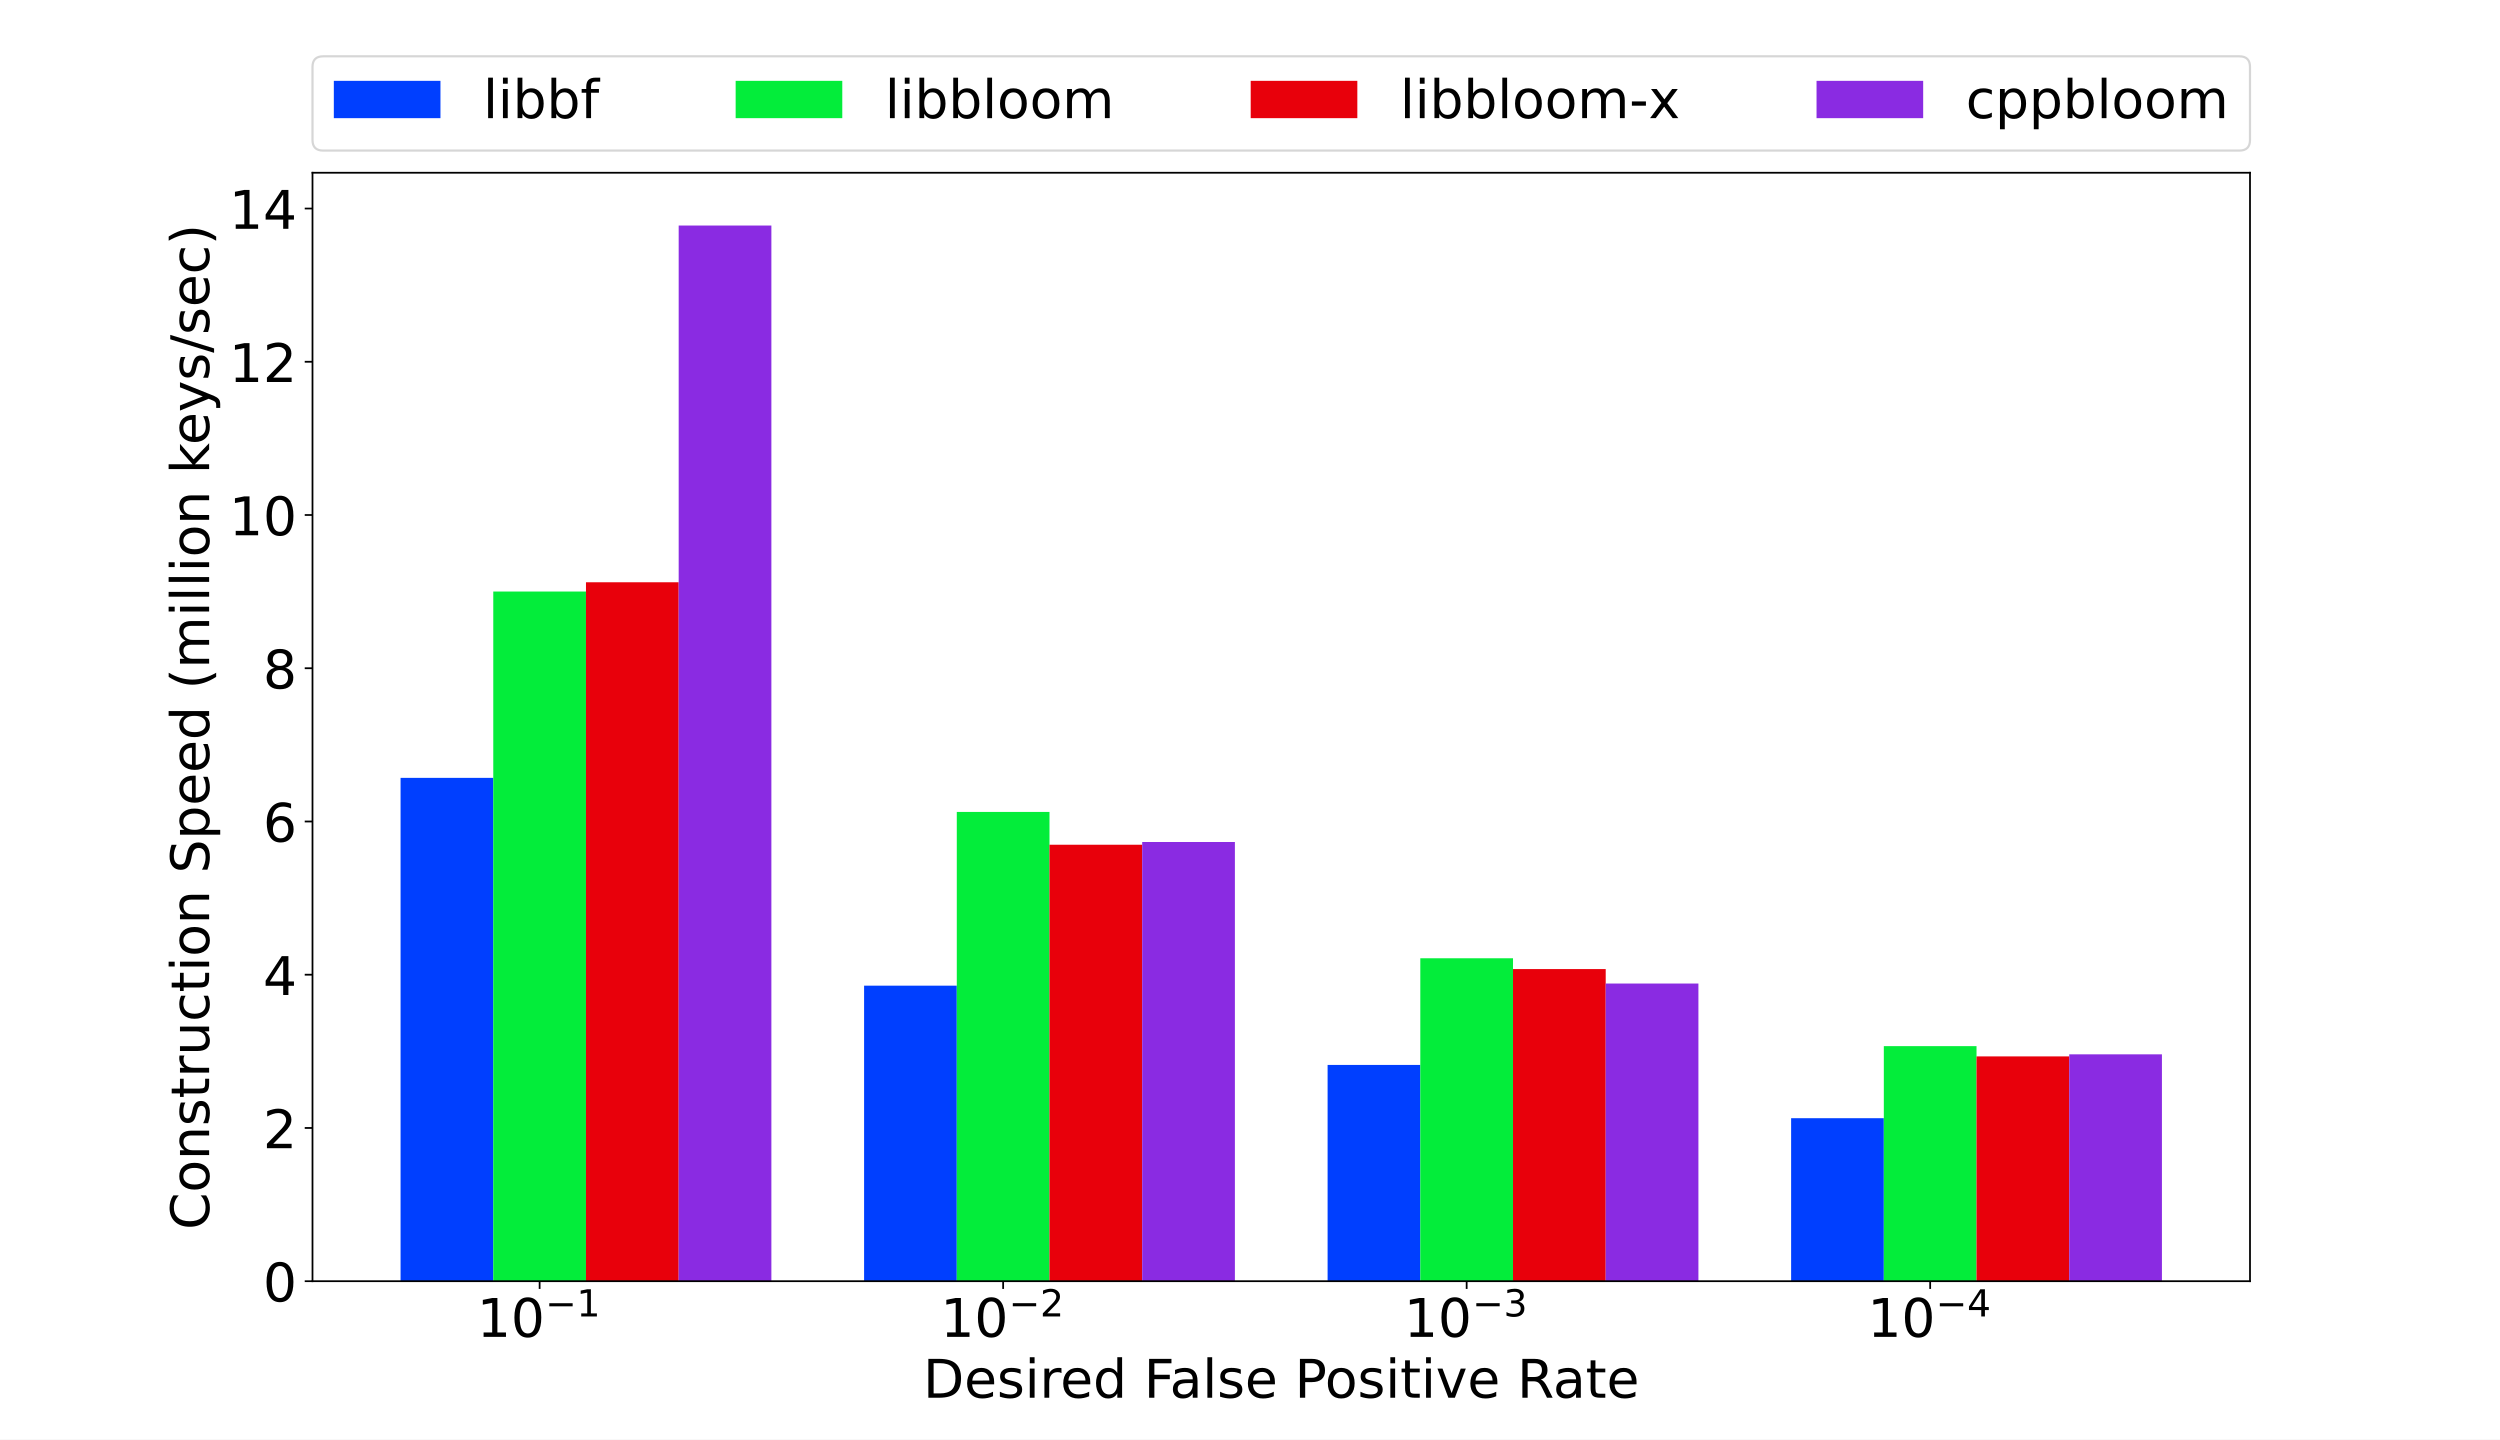
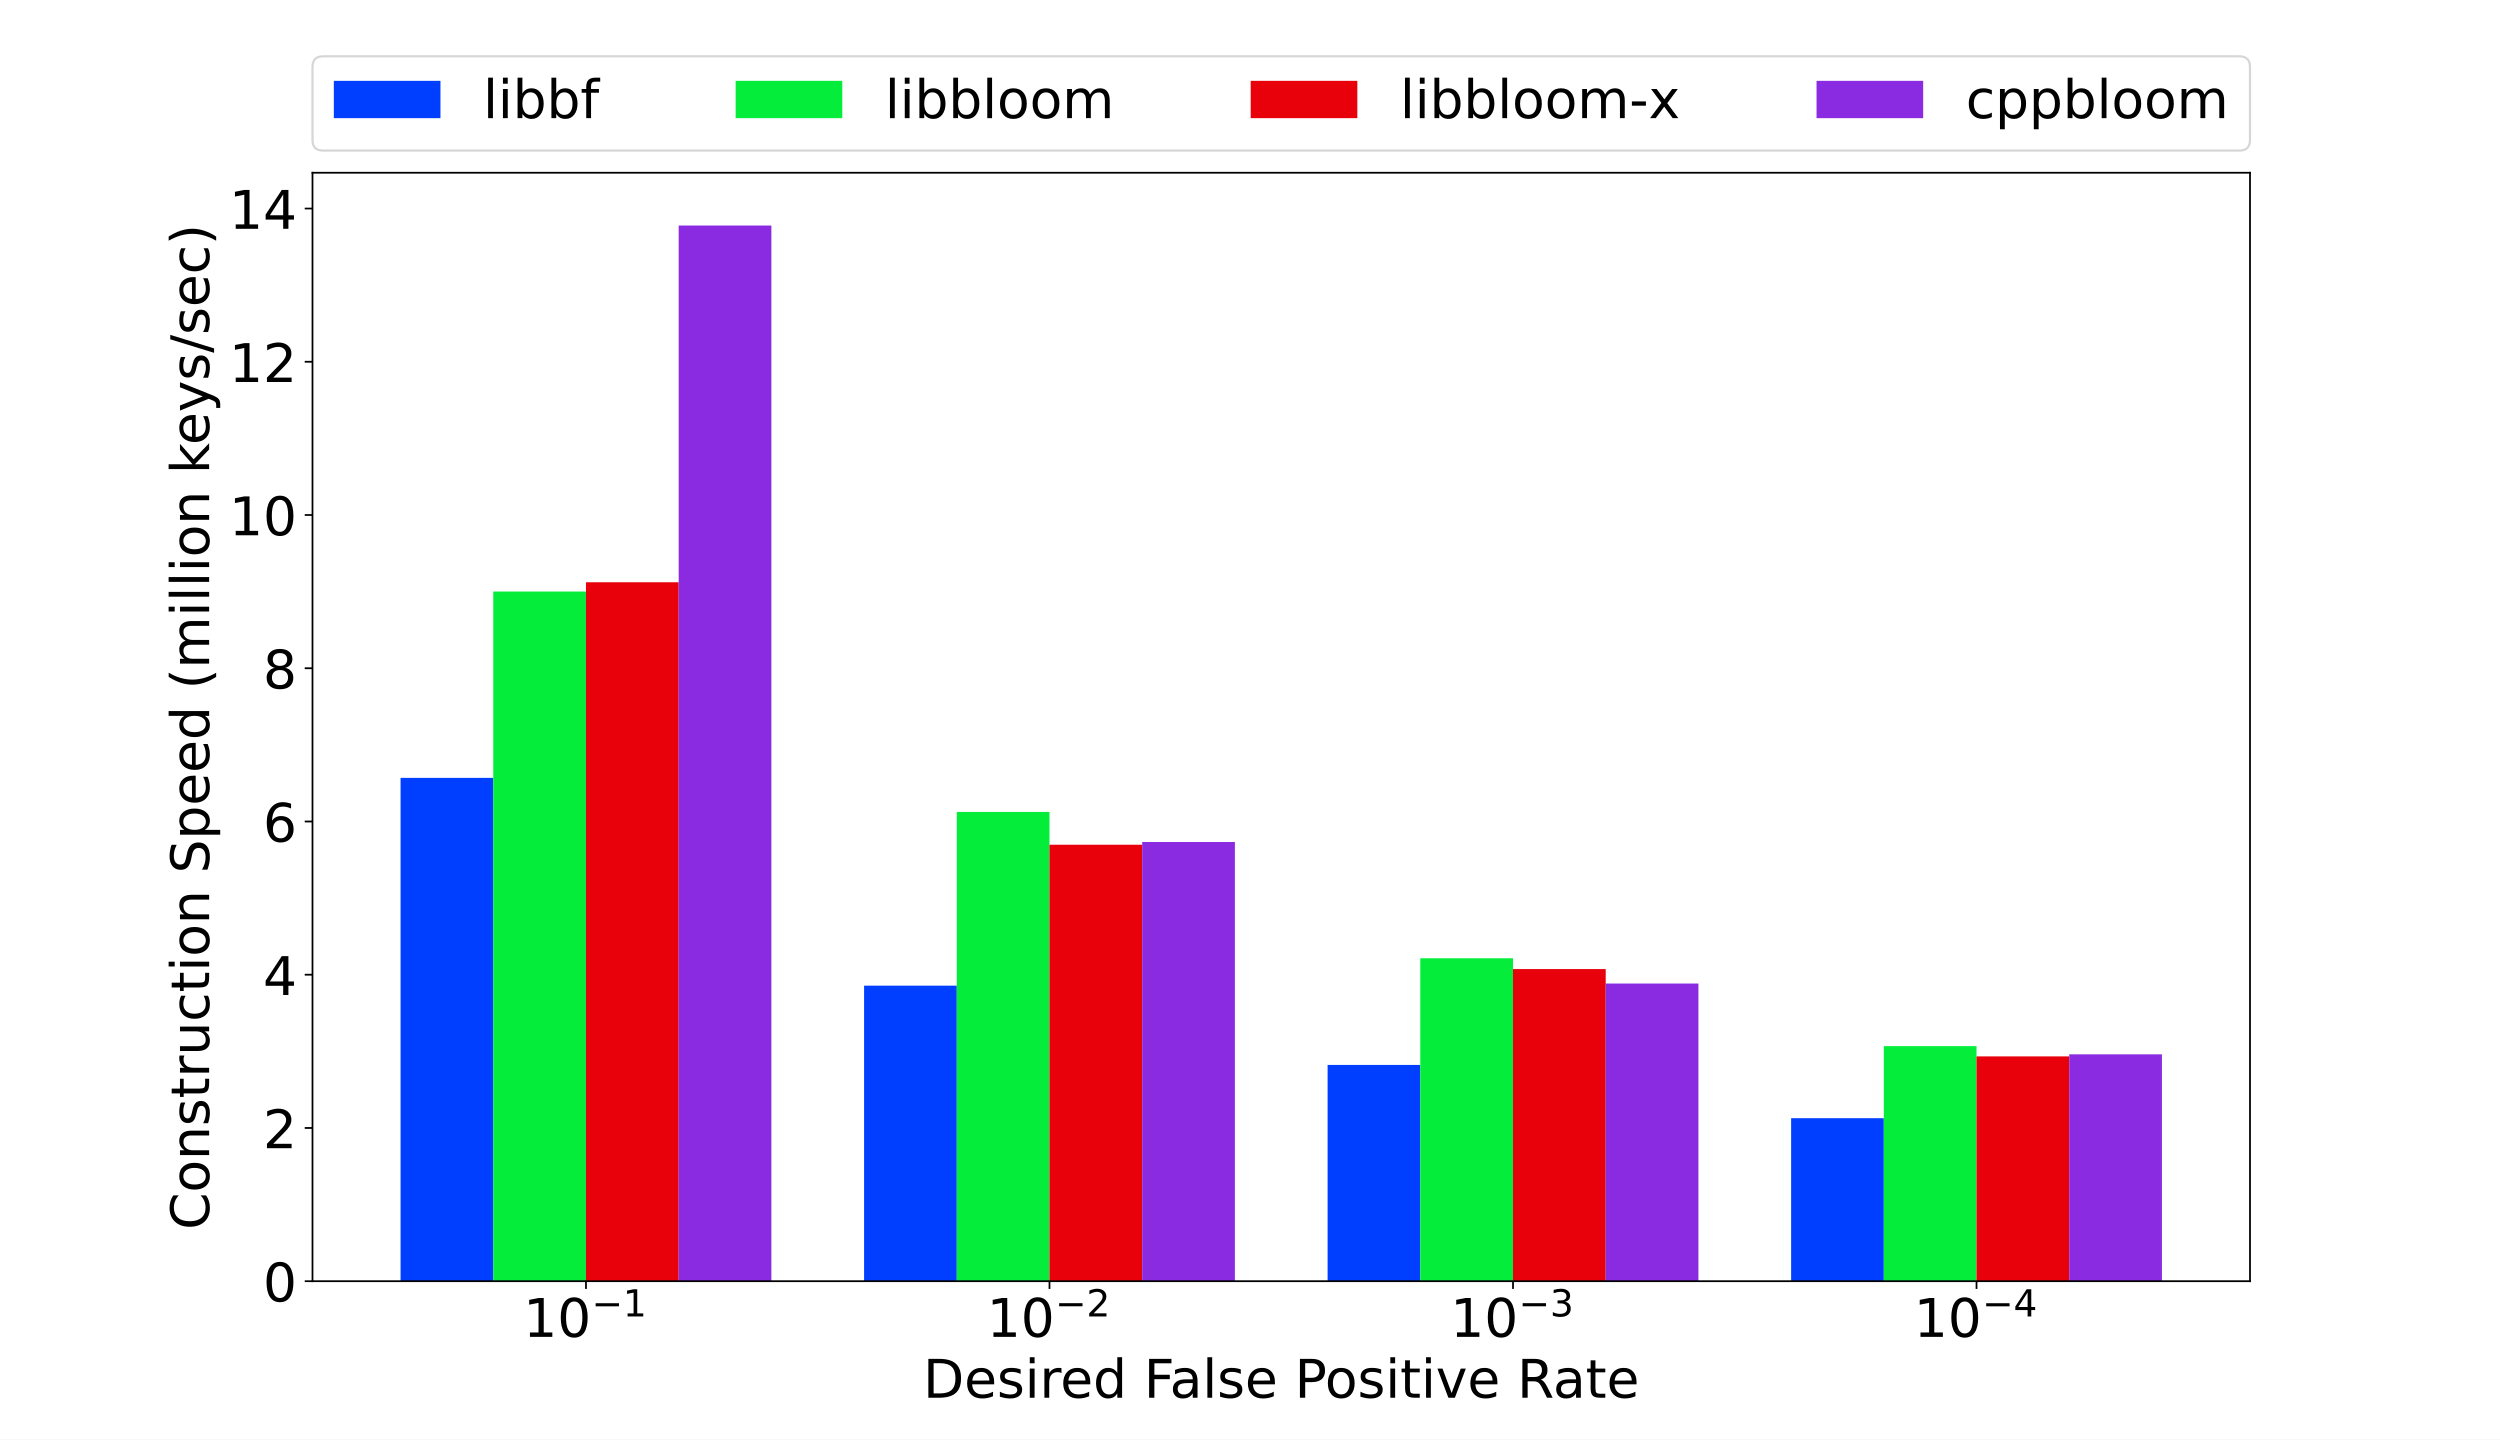
<svg xmlns="http://www.w3.org/2000/svg" xmlns:xlink="http://www.w3.org/1999/xlink" height="648pt" version="1.1" viewBox="0 0 1125.36 648" width="1125.36pt">
  <defs>
    <style type="text/css">
*{stroke-linecap:butt;stroke-linejoin:round;}
  </style>
  </defs>
  <g id="figure_1">
    <g id="patch_1">
      <path d="M 0 648  L 1125.36 648  L 1125.36 0  L 0 0  z " style="fill:#ffffff;" />
    </g>
    <g id="axes_1">
      <g id="patch_2">
        <path d="M 140.67 576.72  L 1012.824 576.72  L 1012.824 77.76  L 140.67 77.76  z " style="fill:#ffffff;" />
      </g>
      <g id="patch_3">
-         <path clip-path="url(#p4d030dadce)" d="M 180.313 576.72  L 222.043 576.72  L 222.043 350.142  L 180.313 350.142  z " style="fill:#003fff;" />
+         <path clip-path="url(#pc4fe6a264b)" d="M 180.313 576.72  L 222.043 576.72  L 222.043 350.142  L 180.313 350.142  z " style="fill:#003fff;" />
      </g>
      <g id="patch_4">
-         <path clip-path="url(#p4d030dadce)" d="M 388.963 576.72  L 430.693 576.72  L 430.693 443.704  L 388.963 443.704  z " style="fill:#003fff;" />
+         <path clip-path="url(#pc4fe6a264b)" d="M 388.963 576.72  L 430.693 576.72  L 430.693 443.704  L 388.963 443.704  z " style="fill:#003fff;" />
      </g>
      <g id="patch_5">
-         <path clip-path="url(#p4d030dadce)" d="M 597.612 576.72  L 639.342 576.72  L 639.342 479.37  L 597.612 479.37  z " style="fill:#003fff;" />
+         <path clip-path="url(#pc4fe6a264b)" d="M 597.612 576.72  L 639.342 576.72  L 639.342 479.37  L 597.612 479.37  z " style="fill:#003fff;" />
      </g>
      <g id="patch_6">
-         <path clip-path="url(#p4d030dadce)" d="M 806.261 576.72  L 847.991 576.72  L 847.991 503.349  L 806.261 503.349  z " style="fill:#003fff;" />
+         <path clip-path="url(#pc4fe6a264b)" d="M 806.261 576.72  L 847.991 576.72  L 847.991 503.349  L 806.261 503.349  z " style="fill:#003fff;" />
      </g>
      <g id="patch_7">
-         <path clip-path="url(#p4d030dadce)" d="M 222.043 576.72  L 263.773 576.72  L 263.773 266.273  L 222.043 266.273  z " style="fill:#03ed3a;" />
+         <path clip-path="url(#pc4fe6a264b)" d="M 222.043 576.72  L 263.773 576.72  L 263.773 266.273  L 222.043 266.273  z " style="fill:#03ed3a;" />
      </g>
      <g id="patch_8">
-         <path clip-path="url(#p4d030dadce)" d="M 430.693 576.72  L 472.422 576.72  L 472.422 365.474  L 430.693 365.474  z " style="fill:#03ed3a;" />
+         <path clip-path="url(#pc4fe6a264b)" d="M 430.693 576.72  L 472.422 576.72  L 472.422 365.474  L 430.693 365.474  z " style="fill:#03ed3a;" />
      </g>
      <g id="patch_9">
-         <path clip-path="url(#p4d030dadce)" d="M 639.342 576.72  L 681.072 576.72  L 681.072 431.348  L 639.342 431.348  z " style="fill:#03ed3a;" />
+         <path clip-path="url(#pc4fe6a264b)" d="M 639.342 576.72  L 681.072 576.72  L 681.072 431.348  L 639.342 431.348  z " style="fill:#03ed3a;" />
      </g>
      <g id="patch_10">
-         <path clip-path="url(#p4d030dadce)" d="M 847.991 576.72  L 889.721 576.72  L 889.721 470.92  L 847.991 470.92  z " style="fill:#03ed3a;" />
+         <path clip-path="url(#pc4fe6a264b)" d="M 847.991 576.72  L 889.721 576.72  L 889.721 470.92  L 847.991 470.92  z " style="fill:#03ed3a;" />
      </g>
      <g id="patch_11">
-         <path clip-path="url(#p4d030dadce)" d="M 263.773 576.72  L 305.503 576.72  L 305.503 262.108  L 263.773 262.108  z " style="fill:#e8000b;" />
+         <path clip-path="url(#pc4fe6a264b)" d="M 263.773 576.72  L 305.503 576.72  L 305.503 262.108  L 263.773 262.108  z " style="fill:#e8000b;" />
      </g>
      <g id="patch_12">
-         <path clip-path="url(#p4d030dadce)" d="M 472.422 576.72  L 514.152 576.72  L 514.152 380.251  L 472.422 380.251  z " style="fill:#e8000b;" />
+         <path clip-path="url(#pc4fe6a264b)" d="M 472.422 576.72  L 514.152 576.72  L 514.152 380.251  L 472.422 380.251  z " style="fill:#e8000b;" />
      </g>
      <g id="patch_13">
-         <path clip-path="url(#p4d030dadce)" d="M 681.072 576.72  L 722.801 576.72  L 722.801 436.211  L 681.072 436.211  z " style="fill:#e8000b;" />
+         <path clip-path="url(#pc4fe6a264b)" d="M 681.072 576.72  L 722.801 576.72  L 722.801 436.211  L 681.072 436.211  z " style="fill:#e8000b;" />
      </g>
      <g id="patch_14">
-         <path clip-path="url(#p4d030dadce)" d="M 889.721 576.72  L 931.451 576.72  L 931.451 475.545  L 889.721 475.545  z " style="fill:#e8000b;" />
+         <path clip-path="url(#pc4fe6a264b)" d="M 889.721 576.72  L 931.451 576.72  L 931.451 475.545  L 889.721 475.545  z " style="fill:#e8000b;" />
      </g>
      <g id="patch_15">
-         <path clip-path="url(#p4d030dadce)" d="M 305.503 576.72  L 347.233 576.72  L 347.233 101.52  L 305.503 101.52  z " style="fill:#8a2be2;" />
+         <path clip-path="url(#pc4fe6a264b)" d="M 305.503 576.72  L 347.233 576.72  L 347.233 101.52  L 305.503 101.52  z " style="fill:#8a2be2;" />
      </g>
      <g id="patch_16">
-         <path clip-path="url(#p4d030dadce)" d="M 514.152 576.72  L 555.882 576.72  L 555.882 379.034  L 514.152 379.034  z " style="fill:#8a2be2;" />
+         <path clip-path="url(#pc4fe6a264b)" d="M 514.152 576.72  L 555.882 576.72  L 555.882 379.034  L 514.152 379.034  z " style="fill:#8a2be2;" />
      </g>
      <g id="patch_17">
-         <path clip-path="url(#p4d030dadce)" d="M 722.801 576.72  L 764.531 576.72  L 764.531 442.72  L 722.801 442.72  z " style="fill:#8a2be2;" />
+         <path clip-path="url(#pc4fe6a264b)" d="M 722.801 576.72  L 764.531 576.72  L 764.531 442.72  L 722.801 442.72  z " style="fill:#8a2be2;" />
      </g>
      <g id="patch_18">
-         <path clip-path="url(#p4d030dadce)" d="M 931.451 576.72  L 973.181 576.72  L 973.181 474.61  L 931.451 474.61  z " style="fill:#8a2be2;" />
+         <path clip-path="url(#pc4fe6a264b)" d="M 931.451 576.72  L 973.181 576.72  L 973.181 474.61  L 931.451 474.61  z " style="fill:#8a2be2;" />
      </g>
      <g id="matplotlib.axis_1">
        <g id="xtick_1">
          <g id="line2d_1">
            <defs>
-               <path d="M 0 0  L 0 3.5  " id="m49b48ac369" style="stroke:#000000;stroke-width:0.8;" />
-             </defs>
-             <g>
-               <use style="stroke:#000000;stroke-width:0.8;" x="242.908" xlink:href="#m49b48ac369" y="576.72" />
+               <path d="M 0 0  L 0 3.5  " id="mfcb9a23e2d" style="stroke:#000000;stroke-width:0.8;" />
+             </defs>
+             <g>
+               <use style="stroke:#000000;stroke-width:0.8;" x="263.773" xlink:href="#mfcb9a23e2d" y="576.72" />
            </g>
          </g>
          <g id="text_1">
            <defs>
              <path d="M 12.406 8.297  L 28.516 8.297  L 28.516 63.922  L 10.984 60.406  L 10.984 69.391  L 28.422 72.906  L 38.281 72.906  L 38.281 8.297  L 54.391 8.297  L 54.391 0  L 12.406 0  z " id="DejaVuSans-49" />
              <path d="M 31.781 66.406  Q 24.172 66.406 20.328 58.906  Q 16.5 51.422 16.5 36.375  Q 16.5 21.391 20.328 13.891  Q 24.172 6.391 31.781 6.391  Q 39.453 6.391 43.281 13.891  Q 47.125 21.391 47.125 36.375  Q 47.125 51.422 43.281 58.906  Q 39.453 66.406 31.781 66.406  z M 31.781 74.219  Q 44.047 74.219 50.516 64.516  Q 56.984 54.828 56.984 36.375  Q 56.984 17.969 50.516 8.266  Q 44.047 -1.422 31.781 -1.422  Q 19.531 -1.422 13.062 8.266  Q 6.594 17.969 6.594 36.375  Q 6.594 54.828 13.062 64.516  Q 19.531 74.219 31.781 74.219  z " id="DejaVuSans-48" />
              <path d="M 10.594 35.5  L 73.188 35.5  L 73.188 27.203  L 10.594 27.203  z " id="DejaVuSans-8722" />
            </defs>
-             <g transform="translate(214.7081 601.9562)scale(0.24 -0.24)">
+             <g transform="translate(235.5731 601.9562)scale(0.24 -0.24)">
              <use transform="translate(0 0.684375)" xlink:href="#DejaVuSans-49" />
              <use transform="translate(63.62305 0.684375)" xlink:href="#DejaVuSans-48" />
              <use transform="translate(128.2031 38.96563)scale(0.7)" xlink:href="#DejaVuSans-8722" />
              <use transform="translate(186.8555 38.96563)scale(0.7)" xlink:href="#DejaVuSans-49" />
            </g>
          </g>
        </g>
        <g id="xtick_2">
          <g id="line2d_2">
            <g>
-               <use style="stroke:#000000;stroke-width:0.8;" x="451.557" xlink:href="#m49b48ac369" y="576.72" />
+               <use style="stroke:#000000;stroke-width:0.8;" x="472.422" xlink:href="#mfcb9a23e2d" y="576.72" />
            </g>
          </g>
          <g id="text_2">
            <defs>
              <path d="M 19.188 8.297  L 53.609 8.297  L 53.609 0  L 7.328 0  L 7.328 8.297  Q 12.938 14.109 22.625 23.891  Q 32.328 33.688 34.812 36.531  Q 39.547 41.844 41.422 45.531  Q 43.312 49.219 43.312 52.781  Q 43.312 58.594 39.234 62.25  Q 35.156 65.922 28.609 65.922  Q 23.969 65.922 18.812 64.312  Q 13.672 62.703 7.812 59.422  L 7.812 69.391  Q 13.766 71.781 18.938 73  Q 24.125 74.219 28.422 74.219  Q 39.75 74.219 46.484 68.547  Q 53.219 62.891 53.219 53.422  Q 53.219 48.922 51.531 44.891  Q 49.859 40.875 45.406 35.406  Q 44.188 33.984 37.641 27.219  Q 31.109 20.453 19.188 8.297  z " id="DejaVuSans-50" />
            </defs>
-             <g transform="translate(423.3574 601.9562)scale(0.24 -0.24)">
+             <g transform="translate(444.2224 601.9562)scale(0.24 -0.24)">
              <use transform="translate(0 0.765625)" xlink:href="#DejaVuSans-49" />
              <use transform="translate(63.62305 0.765625)" xlink:href="#DejaVuSans-48" />
              <use transform="translate(128.2031 39.04688)scale(0.7)" xlink:href="#DejaVuSans-8722" />
              <use transform="translate(186.8555 39.04688)scale(0.7)" xlink:href="#DejaVuSans-50" />
            </g>
          </g>
        </g>
        <g id="xtick_3">
          <g id="line2d_3">
            <g>
-               <use style="stroke:#000000;stroke-width:0.8;" x="660.207" xlink:href="#m49b48ac369" y="576.72" />
+               <use style="stroke:#000000;stroke-width:0.8;" x="681.072" xlink:href="#mfcb9a23e2d" y="576.72" />
            </g>
          </g>
          <g id="text_3">
            <defs>
              <path d="M 40.578 39.312  Q 47.656 37.797 51.625 33  Q 55.609 28.219 55.609 21.188  Q 55.609 10.406 48.188 4.484  Q 40.766 -1.422 27.094 -1.422  Q 22.516 -1.422 17.656 -0.516  Q 12.797 0.391 7.625 2.203  L 7.625 11.719  Q 11.719 9.328 16.594 8.109  Q 21.484 6.891 26.812 6.891  Q 36.078 6.891 40.938 10.547  Q 45.797 14.203 45.797 21.188  Q 45.797 27.641 41.281 31.266  Q 36.766 34.906 28.719 34.906  L 20.219 34.906  L 20.219 43.016  L 29.109 43.016  Q 36.375 43.016 40.234 45.922  Q 44.094 48.828 44.094 54.297  Q 44.094 59.906 40.109 62.906  Q 36.141 65.922 28.719 65.922  Q 24.656 65.922 20.016 65.031  Q 15.375 64.156 9.812 62.312  L 9.812 71.094  Q 15.438 72.656 20.344 73.438  Q 25.25 74.219 29.594 74.219  Q 40.828 74.219 47.359 69.109  Q 53.906 64.016 53.906 55.328  Q 53.906 49.266 50.438 45.094  Q 46.969 40.922 40.578 39.312  z " id="DejaVuSans-51" />
            </defs>
-             <g transform="translate(632.0067 601.9562)scale(0.24 -0.24)">
+             <g transform="translate(652.8716 601.9562)scale(0.24 -0.24)">
              <use transform="translate(0 0.765625)" xlink:href="#DejaVuSans-49" />
              <use transform="translate(63.62305 0.765625)" xlink:href="#DejaVuSans-48" />
              <use transform="translate(128.2031 39.04688)scale(0.7)" xlink:href="#DejaVuSans-8722" />
              <use transform="translate(186.8555 39.04688)scale(0.7)" xlink:href="#DejaVuSans-51" />
            </g>
          </g>
        </g>
        <g id="xtick_4">
          <g id="line2d_4">
            <g>
-               <use style="stroke:#000000;stroke-width:0.8;" x="868.856" xlink:href="#m49b48ac369" y="576.72" />
+               <use style="stroke:#000000;stroke-width:0.8;" x="889.721" xlink:href="#mfcb9a23e2d" y="576.72" />
            </g>
          </g>
          <g id="text_4">
            <defs>
              <path d="M 37.797 64.312  L 12.891 25.391  L 37.797 25.391  z M 35.203 72.906  L 47.609 72.906  L 47.609 25.391  L 58.016 25.391  L 58.016 17.188  L 47.609 17.188  L 47.609 0  L 37.797 0  L 37.797 17.188  L 4.891 17.188  L 4.891 26.703  z " id="DejaVuSans-52" />
            </defs>
-             <g transform="translate(840.656 601.9562)scale(0.24 -0.24)">
+             <g transform="translate(861.5209 601.9562)scale(0.24 -0.24)">
              <use transform="translate(0 0.684375)" xlink:href="#DejaVuSans-49" />
              <use transform="translate(63.62305 0.684375)" xlink:href="#DejaVuSans-48" />
              <use transform="translate(128.2031 38.96563)scale(0.7)" xlink:href="#DejaVuSans-8722" />
              <use transform="translate(186.8555 38.96563)scale(0.7)" xlink:href="#DejaVuSans-52" />
            </g>
          </g>
        </g>
        <g id="text_5">
          <defs>
            <path d="M 19.672 64.797  L 19.672 8.109  L 31.594 8.109  Q 46.688 8.109 53.688 14.938  Q 60.688 21.781 60.688 36.531  Q 60.688 51.172 53.688 57.984  Q 46.688 64.797 31.594 64.797  z M 9.812 72.906  L 30.078 72.906  Q 51.266 72.906 61.172 64.094  Q 71.094 55.281 71.094 36.531  Q 71.094 17.672 61.125 8.828  Q 51.172 0 30.078 0  L 9.812 0  z " id="DejaVuSans-68" />
            <path d="M 56.203 29.594  L 56.203 25.203  L 14.891 25.203  Q 15.484 15.922 20.484 11.062  Q 25.484 6.203 34.422 6.203  Q 39.594 6.203 44.453 7.469  Q 49.312 8.734 54.109 11.281  L 54.109 2.781  Q 49.266 0.734 44.188 -0.344  Q 39.109 -1.422 33.891 -1.422  Q 20.797 -1.422 13.156 6.188  Q 5.516 13.812 5.516 26.812  Q 5.516 40.234 12.766 48.109  Q 20.016 56 32.328 56  Q 43.359 56 49.781 48.891  Q 56.203 41.797 56.203 29.594  z M 47.219 32.234  Q 47.125 39.594 43.094 43.984  Q 39.062 48.391 32.422 48.391  Q 24.906 48.391 20.391 44.141  Q 15.875 39.891 15.188 32.172  z " id="DejaVuSans-101" />
            <path d="M 44.281 53.078  L 44.281 44.578  Q 40.484 46.531 36.375 47.5  Q 32.281 48.484 27.875 48.484  Q 21.188 48.484 17.844 46.438  Q 14.5 44.391 14.5 40.281  Q 14.5 37.156 16.891 35.375  Q 19.281 33.594 26.516 31.984  L 29.594 31.297  Q 39.156 29.25 43.188 25.516  Q 47.219 21.781 47.219 15.094  Q 47.219 7.469 41.188 3.016  Q 35.156 -1.422 24.609 -1.422  Q 20.219 -1.422 15.453 -0.562  Q 10.688 0.297 5.422 2  L 5.422 11.281  Q 10.406 8.688 15.234 7.391  Q 20.062 6.109 24.812 6.109  Q 31.156 6.109 34.562 8.281  Q 37.984 10.453 37.984 14.406  Q 37.984 18.062 35.516 20.016  Q 33.062 21.969 24.703 23.781  L 21.578 24.516  Q 13.234 26.266 9.516 29.906  Q 5.812 33.547 5.812 39.891  Q 5.812 47.609 11.281 51.797  Q 16.75 56 26.812 56  Q 31.781 56 36.172 55.266  Q 40.578 54.547 44.281 53.078  z " id="DejaVuSans-115" />
            <path d="M 9.422 54.688  L 18.406 54.688  L 18.406 0  L 9.422 0  z M 9.422 75.984  L 18.406 75.984  L 18.406 64.594  L 9.422 64.594  z " id="DejaVuSans-105" />
            <path d="M 41.109 46.297  Q 39.594 47.172 37.812 47.578  Q 36.031 48 33.891 48  Q 26.266 48 22.188 43.047  Q 18.109 38.094 18.109 28.812  L 18.109 0  L 9.078 0  L 9.078 54.688  L 18.109 54.688  L 18.109 46.188  Q 20.953 51.172 25.484 53.578  Q 30.031 56 36.531 56  Q 37.453 56 38.578 55.875  Q 39.703 55.766 41.062 55.516  z " id="DejaVuSans-114" />
            <path d="M 45.406 46.391  L 45.406 75.984  L 54.391 75.984  L 54.391 0  L 45.406 0  L 45.406 8.203  Q 42.578 3.328 38.25 0.953  Q 33.938 -1.422 27.875 -1.422  Q 17.969 -1.422 11.734 6.484  Q 5.516 14.406 5.516 27.297  Q 5.516 40.188 11.734 48.094  Q 17.969 56 27.875 56  Q 33.938 56 38.25 53.625  Q 42.578 51.266 45.406 46.391  z M 14.797 27.297  Q 14.797 17.391 18.875 11.75  Q 22.953 6.109 30.078 6.109  Q 37.203 6.109 41.297 11.75  Q 45.406 17.391 45.406 27.297  Q 45.406 37.203 41.297 42.844  Q 37.203 48.484 30.078 48.484  Q 22.953 48.484 18.875 42.844  Q 14.797 37.203 14.797 27.297  z " id="DejaVuSans-100" />
            <path id="DejaVuSans-32" />
            <path d="M 9.812 72.906  L 51.703 72.906  L 51.703 64.594  L 19.672 64.594  L 19.672 43.109  L 48.578 43.109  L 48.578 34.812  L 19.672 34.812  L 19.672 0  L 9.812 0  z " id="DejaVuSans-70" />
            <path d="M 34.281 27.484  Q 23.391 27.484 19.188 25  Q 14.984 22.516 14.984 16.5  Q 14.984 11.719 18.141 8.906  Q 21.297 6.109 26.703 6.109  Q 34.188 6.109 38.703 11.406  Q 43.219 16.703 43.219 25.484  L 43.219 27.484  z M 52.203 31.203  L 52.203 0  L 43.219 0  L 43.219 8.297  Q 40.141 3.328 35.547 0.953  Q 30.953 -1.422 24.312 -1.422  Q 15.922 -1.422 10.953 3.297  Q 6 8.016 6 15.922  Q 6 25.141 12.172 29.828  Q 18.359 34.516 30.609 34.516  L 43.219 34.516  L 43.219 35.406  Q 43.219 41.609 39.141 45  Q 35.062 48.391 27.688 48.391  Q 23 48.391 18.547 47.266  Q 14.109 46.141 10.016 43.891  L 10.016 52.203  Q 14.938 54.109 19.578 55.047  Q 24.219 56 28.609 56  Q 40.484 56 46.344 49.844  Q 52.203 43.703 52.203 31.203  z " id="DejaVuSans-97" />
            <path d="M 9.422 75.984  L 18.406 75.984  L 18.406 0  L 9.422 0  z " id="DejaVuSans-108" />
            <path d="M 19.672 64.797  L 19.672 37.406  L 32.078 37.406  Q 38.969 37.406 42.719 40.969  Q 46.484 44.531 46.484 51.125  Q 46.484 57.672 42.719 61.234  Q 38.969 64.797 32.078 64.797  z M 9.812 72.906  L 32.078 72.906  Q 44.344 72.906 50.609 67.359  Q 56.891 61.812 56.891 51.125  Q 56.891 40.328 50.609 34.812  Q 44.344 29.297 32.078 29.297  L 19.672 29.297  L 19.672 0  L 9.812 0  z " id="DejaVuSans-80" />
            <path d="M 30.609 48.391  Q 23.391 48.391 19.188 42.75  Q 14.984 37.109 14.984 27.297  Q 14.984 17.484 19.156 11.844  Q 23.344 6.203 30.609 6.203  Q 37.797 6.203 41.984 11.859  Q 46.188 17.531 46.188 27.297  Q 46.188 37.016 41.984 42.703  Q 37.797 48.391 30.609 48.391  z M 30.609 56  Q 42.328 56 49.016 48.375  Q 55.719 40.766 55.719 27.297  Q 55.719 13.875 49.016 6.219  Q 42.328 -1.422 30.609 -1.422  Q 18.844 -1.422 12.172 6.219  Q 5.516 13.875 5.516 27.297  Q 5.516 40.766 12.172 48.375  Q 18.844 56 30.609 56  z " id="DejaVuSans-111" />
            <path d="M 18.312 70.219  L 18.312 54.688  L 36.812 54.688  L 36.812 47.703  L 18.312 47.703  L 18.312 18.016  Q 18.312 11.328 20.141 9.422  Q 21.969 7.516 27.594 7.516  L 36.812 7.516  L 36.812 0  L 27.594 0  Q 17.188 0 13.234 3.875  Q 9.281 7.766 9.281 18.016  L 9.281 47.703  L 2.688 47.703  L 2.688 54.688  L 9.281 54.688  L 9.281 70.219  z " id="DejaVuSans-116" />
            <path d="M 2.984 54.688  L 12.5 54.688  L 29.594 8.797  L 46.688 54.688  L 56.203 54.688  L 35.688 0  L 23.484 0  z " id="DejaVuSans-118" />
            <path d="M 44.391 34.188  Q 47.562 33.109 50.562 29.594  Q 53.562 26.078 56.594 19.922  L 66.609 0  L 56 0  L 46.688 18.703  Q 43.062 26.031 39.672 28.422  Q 36.281 30.812 30.422 30.812  L 19.672 30.812  L 19.672 0  L 9.812 0  L 9.812 72.906  L 32.078 72.906  Q 44.578 72.906 50.734 67.672  Q 56.891 62.453 56.891 51.906  Q 56.891 45.016 53.688 40.469  Q 50.484 35.938 44.391 34.188  z M 19.672 64.797  L 19.672 38.922  L 32.078 38.922  Q 39.203 38.922 42.844 42.219  Q 46.484 45.516 46.484 51.906  Q 46.484 58.297 42.844 61.547  Q 39.203 64.797 32.078 64.797  z " id="DejaVuSans-82" />
          </defs>
          <g transform="translate(415.5401 629.1838)scale(0.24 -0.24)">
            <use xlink:href="#DejaVuSans-68" />
            <use x="77.002" xlink:href="#DejaVuSans-101" />
            <use x="138.525" xlink:href="#DejaVuSans-115" />
            <use x="190.625" xlink:href="#DejaVuSans-105" />
            <use x="218.408" xlink:href="#DejaVuSans-114" />
            <use x="257.271" xlink:href="#DejaVuSans-101" />
            <use x="318.795" xlink:href="#DejaVuSans-100" />
            <use x="382.271" xlink:href="#DejaVuSans-32" />
            <use x="414.059" xlink:href="#DejaVuSans-70" />
            <use x="462.453" xlink:href="#DejaVuSans-97" />
            <use x="523.732" xlink:href="#DejaVuSans-108" />
            <use x="551.516" xlink:href="#DejaVuSans-115" />
            <use x="603.615" xlink:href="#DejaVuSans-101" />
            <use x="665.139" xlink:href="#DejaVuSans-32" />
            <use x="696.926" xlink:href="#DejaVuSans-80" />
            <use x="753.604" xlink:href="#DejaVuSans-111" />
            <use x="814.785" xlink:href="#DejaVuSans-115" />
            <use x="866.885" xlink:href="#DejaVuSans-105" />
            <use x="894.668" xlink:href="#DejaVuSans-116" />
            <use x="933.877" xlink:href="#DejaVuSans-105" />
            <use x="961.66" xlink:href="#DejaVuSans-118" />
            <use x="1020.84" xlink:href="#DejaVuSans-101" />
            <use x="1082.363" xlink:href="#DejaVuSans-32" />
            <use x="1114.15" xlink:href="#DejaVuSans-82" />
            <use x="1181.383" xlink:href="#DejaVuSans-97" />
            <use x="1242.662" xlink:href="#DejaVuSans-116" />
            <use x="1281.871" xlink:href="#DejaVuSans-101" />
          </g>
        </g>
      </g>
      <g id="matplotlib.axis_2">
        <g id="ytick_1">
          <g id="line2d_5">
            <defs>
-               <path d="M 0 0  L -3.5 0  " id="m710bb5ed6b" style="stroke:#000000;stroke-width:0.8;" />
-             </defs>
-             <g>
-               <use style="stroke:#000000;stroke-width:0.8;" x="140.67" xlink:href="#m710bb5ed6b" y="576.72" />
+               <path d="M 0 0  L -3.5 0  " id="mdd039190eb" style="stroke:#000000;stroke-width:0.8;" />
+             </defs>
+             <g>
+               <use style="stroke:#000000;stroke-width:0.8;" x="140.67" xlink:href="#mdd039190eb" y="576.72" />
            </g>
          </g>
          <g id="text_6">
            <g transform="translate(118.4 585.8381)scale(0.24 -0.24)">
              <use xlink:href="#DejaVuSans-48" />
            </g>
          </g>
        </g>
        <g id="ytick_2">
          <g id="line2d_6">
            <g>
-               <use style="stroke:#000000;stroke-width:0.8;" x="140.67" xlink:href="#m710bb5ed6b" y="507.741" />
+               <use style="stroke:#000000;stroke-width:0.8;" x="140.67" xlink:href="#mdd039190eb" y="507.741" />
            </g>
          </g>
          <g id="text_7">
            <g transform="translate(118.4 516.8596)scale(0.24 -0.24)">
              <use xlink:href="#DejaVuSans-50" />
            </g>
          </g>
        </g>
        <g id="ytick_3">
          <g id="line2d_7">
            <g>
-               <use style="stroke:#000000;stroke-width:0.8;" x="140.67" xlink:href="#m710bb5ed6b" y="438.763" />
+               <use style="stroke:#000000;stroke-width:0.8;" x="140.67" xlink:href="#mdd039190eb" y="438.763" />
            </g>
          </g>
          <g id="text_8">
            <g transform="translate(118.4 447.881)scale(0.24 -0.24)">
              <use xlink:href="#DejaVuSans-52" />
            </g>
          </g>
        </g>
        <g id="ytick_4">
          <g id="line2d_8">
            <g>
-               <use style="stroke:#000000;stroke-width:0.8;" x="140.67" xlink:href="#m710bb5ed6b" y="369.784" />
+               <use style="stroke:#000000;stroke-width:0.8;" x="140.67" xlink:href="#mdd039190eb" y="369.784" />
            </g>
          </g>
          <g id="text_9">
            <defs>
              <path d="M 33.016 40.375  Q 26.375 40.375 22.484 35.828  Q 18.609 31.297 18.609 23.391  Q 18.609 15.531 22.484 10.953  Q 26.375 6.391 33.016 6.391  Q 39.656 6.391 43.531 10.953  Q 47.406 15.531 47.406 23.391  Q 47.406 31.297 43.531 35.828  Q 39.656 40.375 33.016 40.375  z M 52.594 71.297  L 52.594 62.312  Q 48.875 64.062 45.094 64.984  Q 41.312 65.922 37.594 65.922  Q 27.828 65.922 22.672 59.328  Q 17.531 52.734 16.797 39.406  Q 19.672 43.656 24.016 45.922  Q 28.375 48.188 33.594 48.188  Q 44.578 48.188 50.953 41.516  Q 57.328 34.859 57.328 23.391  Q 57.328 12.156 50.688 5.359  Q 44.047 -1.422 33.016 -1.422  Q 20.359 -1.422 13.672 8.266  Q 6.984 17.969 6.984 36.375  Q 6.984 53.656 15.188 63.938  Q 23.391 74.219 37.203 74.219  Q 40.922 74.219 44.703 73.484  Q 48.484 72.75 52.594 71.297  z " id="DejaVuSans-54" />
            </defs>
            <g transform="translate(118.4 378.9025)scale(0.24 -0.24)">
              <use xlink:href="#DejaVuSans-54" />
            </g>
          </g>
        </g>
        <g id="ytick_5">
          <g id="line2d_9">
            <g>
-               <use style="stroke:#000000;stroke-width:0.8;" x="140.67" xlink:href="#m710bb5ed6b" y="300.806" />
+               <use style="stroke:#000000;stroke-width:0.8;" x="140.67" xlink:href="#mdd039190eb" y="300.806" />
            </g>
          </g>
          <g id="text_10">
            <defs>
              <path d="M 31.781 34.625  Q 24.75 34.625 20.719 30.859  Q 16.703 27.094 16.703 20.516  Q 16.703 13.922 20.719 10.156  Q 24.75 6.391 31.781 6.391  Q 38.812 6.391 42.859 10.172  Q 46.922 13.969 46.922 20.516  Q 46.922 27.094 42.891 30.859  Q 38.875 34.625 31.781 34.625  z M 21.922 38.812  Q 15.578 40.375 12.031 44.719  Q 8.5 49.078 8.5 55.328  Q 8.5 64.062 14.719 69.141  Q 20.953 74.219 31.781 74.219  Q 42.672 74.219 48.875 69.141  Q 55.078 64.062 55.078 55.328  Q 55.078 49.078 51.531 44.719  Q 48 40.375 41.703 38.812  Q 48.828 37.156 52.797 32.312  Q 56.781 27.484 56.781 20.516  Q 56.781 9.906 50.312 4.234  Q 43.844 -1.422 31.781 -1.422  Q 19.734 -1.422 13.25 4.234  Q 6.781 9.906 6.781 20.516  Q 6.781 27.484 10.781 32.312  Q 14.797 37.156 21.922 38.812  z M 18.312 54.391  Q 18.312 48.734 21.844 45.562  Q 25.391 42.391 31.781 42.391  Q 38.141 42.391 41.719 45.562  Q 45.312 48.734 45.312 54.391  Q 45.312 60.062 41.719 63.234  Q 38.141 66.406 31.781 66.406  Q 25.391 66.406 21.844 63.234  Q 18.312 60.062 18.312 54.391  z " id="DejaVuSans-56" />
            </defs>
            <g transform="translate(118.4 309.924)scale(0.24 -0.24)">
              <use xlink:href="#DejaVuSans-56" />
            </g>
          </g>
        </g>
        <g id="ytick_6">
          <g id="line2d_10">
            <g>
-               <use style="stroke:#000000;stroke-width:0.8;" x="140.67" xlink:href="#m710bb5ed6b" y="231.827" />
+               <use style="stroke:#000000;stroke-width:0.8;" x="140.67" xlink:href="#mdd039190eb" y="231.827" />
            </g>
          </g>
          <g id="text_11">
            <g transform="translate(103.13 240.9454)scale(0.24 -0.24)">
              <use xlink:href="#DejaVuSans-49" />
              <use x="63.623" xlink:href="#DejaVuSans-48" />
            </g>
          </g>
        </g>
        <g id="ytick_7">
          <g id="line2d_11">
            <g>
-               <use style="stroke:#000000;stroke-width:0.8;" x="140.67" xlink:href="#m710bb5ed6b" y="162.849" />
+               <use style="stroke:#000000;stroke-width:0.8;" x="140.67" xlink:href="#mdd039190eb" y="162.849" />
            </g>
          </g>
          <g id="text_12">
            <g transform="translate(103.13 171.9669)scale(0.24 -0.24)">
              <use xlink:href="#DejaVuSans-49" />
              <use x="63.623" xlink:href="#DejaVuSans-50" />
            </g>
          </g>
        </g>
        <g id="ytick_8">
          <g id="line2d_12">
            <g>
-               <use style="stroke:#000000;stroke-width:0.8;" x="140.67" xlink:href="#m710bb5ed6b" y="93.87" />
+               <use style="stroke:#000000;stroke-width:0.8;" x="140.67" xlink:href="#mdd039190eb" y="93.87" />
            </g>
          </g>
          <g id="text_13">
            <g transform="translate(103.13 102.9883)scale(0.24 -0.24)">
              <use xlink:href="#DejaVuSans-49" />
              <use x="63.623" xlink:href="#DejaVuSans-52" />
            </g>
          </g>
        </g>
        <g id="text_14">
          <defs>
            <path d="M 64.406 67.281  L 64.406 56.891  Q 59.422 61.531 53.781 63.812  Q 48.141 66.109 41.797 66.109  Q 29.297 66.109 22.656 58.469  Q 16.016 50.828 16.016 36.375  Q 16.016 21.969 22.656 14.328  Q 29.297 6.688 41.797 6.688  Q 48.141 6.688 53.781 8.984  Q 59.422 11.281 64.406 15.922  L 64.406 5.609  Q 59.234 2.094 53.438 0.328  Q 47.656 -1.422 41.219 -1.422  Q 24.656 -1.422 15.125 8.703  Q 5.609 18.844 5.609 36.375  Q 5.609 53.953 15.125 64.078  Q 24.656 74.219 41.219 74.219  Q 47.75 74.219 53.531 72.484  Q 59.328 70.75 64.406 67.281  z " id="DejaVuSans-67" />
            <path d="M 54.891 33.016  L 54.891 0  L 45.906 0  L 45.906 32.719  Q 45.906 40.484 42.875 44.328  Q 39.844 48.188 33.797 48.188  Q 26.516 48.188 22.312 43.547  Q 18.109 38.922 18.109 30.906  L 18.109 0  L 9.078 0  L 9.078 54.688  L 18.109 54.688  L 18.109 46.188  Q 21.344 51.125 25.703 53.562  Q 30.078 56 35.797 56  Q 45.219 56 50.047 50.172  Q 54.891 44.344 54.891 33.016  z " id="DejaVuSans-110" />
            <path d="M 8.5 21.578  L 8.5 54.688  L 17.484 54.688  L 17.484 21.922  Q 17.484 14.156 20.5 10.266  Q 23.531 6.391 29.594 6.391  Q 36.859 6.391 41.078 11.031  Q 45.312 15.672 45.312 23.688  L 45.312 54.688  L 54.297 54.688  L 54.297 0  L 45.312 0  L 45.312 8.406  Q 42.047 3.422 37.719 1  Q 33.406 -1.422 27.688 -1.422  Q 18.266 -1.422 13.375 4.438  Q 8.5 10.297 8.5 21.578  z M 31.109 56  z " id="DejaVuSans-117" />
            <path d="M 48.781 52.594  L 48.781 44.188  Q 44.969 46.297 41.141 47.344  Q 37.312 48.391 33.406 48.391  Q 24.656 48.391 19.812 42.844  Q 14.984 37.312 14.984 27.297  Q 14.984 17.281 19.812 11.734  Q 24.656 6.203 33.406 6.203  Q 37.312 6.203 41.141 7.25  Q 44.969 8.297 48.781 10.406  L 48.781 2.094  Q 45.016 0.344 40.984 -0.531  Q 36.969 -1.422 32.422 -1.422  Q 20.062 -1.422 12.781 6.344  Q 5.516 14.109 5.516 27.297  Q 5.516 40.672 12.859 48.328  Q 20.219 56 33.016 56  Q 37.156 56 41.109 55.141  Q 45.062 54.297 48.781 52.594  z " id="DejaVuSans-99" />
            <path d="M 53.516 70.516  L 53.516 60.891  Q 47.906 63.578 42.922 64.891  Q 37.938 66.219 33.297 66.219  Q 25.25 66.219 20.875 63.094  Q 16.5 59.969 16.5 54.203  Q 16.5 49.359 19.406 46.891  Q 22.312 44.438 30.422 42.922  L 36.375 41.703  Q 47.406 39.594 52.656 34.297  Q 57.906 29 57.906 20.125  Q 57.906 9.516 50.797 4.047  Q 43.703 -1.422 29.984 -1.422  Q 24.812 -1.422 18.969 -0.25  Q 13.141 0.922 6.891 3.219  L 6.891 13.375  Q 12.891 10.016 18.656 8.297  Q 24.422 6.594 29.984 6.594  Q 38.422 6.594 43.016 9.906  Q 47.609 13.234 47.609 19.391  Q 47.609 24.75 44.312 27.781  Q 41.016 30.812 33.5 32.328  L 27.484 33.5  Q 16.453 35.688 11.516 40.375  Q 6.594 45.062 6.594 53.422  Q 6.594 63.094 13.406 68.656  Q 20.219 74.219 32.172 74.219  Q 37.312 74.219 42.625 73.281  Q 47.953 72.359 53.516 70.516  z " id="DejaVuSans-83" />
            <path d="M 18.109 8.203  L 18.109 -20.797  L 9.078 -20.797  L 9.078 54.688  L 18.109 54.688  L 18.109 46.391  Q 20.953 51.266 25.266 53.625  Q 29.594 56 35.594 56  Q 45.562 56 51.781 48.094  Q 58.016 40.188 58.016 27.297  Q 58.016 14.406 51.781 6.484  Q 45.562 -1.422 35.594 -1.422  Q 29.594 -1.422 25.266 0.953  Q 20.953 3.328 18.109 8.203  z M 48.688 27.297  Q 48.688 37.203 44.609 42.844  Q 40.531 48.484 33.406 48.484  Q 26.266 48.484 22.188 42.844  Q 18.109 37.203 18.109 27.297  Q 18.109 17.391 22.188 11.75  Q 26.266 6.109 33.406 6.109  Q 40.531 6.109 44.609 11.75  Q 48.688 17.391 48.688 27.297  z " id="DejaVuSans-112" />
            <path d="M 31 75.875  Q 24.469 64.656 21.281 53.656  Q 18.109 42.672 18.109 31.391  Q 18.109 20.125 21.312 9.062  Q 24.516 -2 31 -13.188  L 23.188 -13.188  Q 15.875 -1.703 12.234 9.375  Q 8.594 20.453 8.594 31.391  Q 8.594 42.281 12.203 53.312  Q 15.828 64.359 23.188 75.875  z " id="DejaVuSans-40" />
            <path d="M 52 44.188  Q 55.375 50.25 60.062 53.125  Q 64.75 56 71.094 56  Q 79.641 56 84.281 50.016  Q 88.922 44.047 88.922 33.016  L 88.922 0  L 79.891 0  L 79.891 32.719  Q 79.891 40.578 77.094 44.375  Q 74.312 48.188 68.609 48.188  Q 61.625 48.188 57.562 43.547  Q 53.516 38.922 53.516 30.906  L 53.516 0  L 44.484 0  L 44.484 32.719  Q 44.484 40.625 41.703 44.406  Q 38.922 48.188 33.109 48.188  Q 26.219 48.188 22.156 43.531  Q 18.109 38.875 18.109 30.906  L 18.109 0  L 9.078 0  L 9.078 54.688  L 18.109 54.688  L 18.109 46.188  Q 21.188 51.219 25.484 53.609  Q 29.781 56 35.688 56  Q 41.656 56 45.828 52.969  Q 50 49.953 52 44.188  z " id="DejaVuSans-109" />
            <path d="M 9.078 75.984  L 18.109 75.984  L 18.109 31.109  L 44.922 54.688  L 56.391 54.688  L 27.391 29.109  L 57.625 0  L 45.906 0  L 18.109 26.703  L 18.109 0  L 9.078 0  z " id="DejaVuSans-107" />
            <path d="M 32.172 -5.078  Q 28.375 -14.844 24.75 -17.812  Q 21.141 -20.797 15.094 -20.797  L 7.906 -20.797  L 7.906 -13.281  L 13.188 -13.281  Q 16.891 -13.281 18.938 -11.516  Q 21 -9.766 23.484 -3.219  L 25.094 0.875  L 2.984 54.688  L 12.5 54.688  L 29.594 11.922  L 46.688 54.688  L 56.203 54.688  z " id="DejaVuSans-121" />
            <path d="M 25.391 72.906  L 33.688 72.906  L 8.297 -9.281  L 0 -9.281  z " id="DejaVuSans-47" />
            <path d="M 8.016 75.875  L 15.828 75.875  Q 23.141 64.359 26.781 53.312  Q 30.422 42.281 30.422 31.391  Q 30.422 20.453 26.781 9.375  Q 23.141 -1.703 15.828 -13.188  L 8.016 -13.188  Q 14.5 -2 17.703 9.062  Q 20.906 20.125 20.906 31.391  Q 20.906 42.672 17.703 53.656  Q 14.5 64.656 8.016 75.875  z " id="DejaVuSans-41" />
          </defs>
          <g transform="translate(94.13875 553.5694)rotate(-90)scale(0.24 -0.24)">
            <use xlink:href="#DejaVuSans-67" />
            <use x="69.824" xlink:href="#DejaVuSans-111" />
            <use x="131.006" xlink:href="#DejaVuSans-110" />
            <use x="194.385" xlink:href="#DejaVuSans-115" />
            <use x="246.484" xlink:href="#DejaVuSans-116" />
            <use x="285.693" xlink:href="#DejaVuSans-114" />
            <use x="326.807" xlink:href="#DejaVuSans-117" />
            <use x="390.186" xlink:href="#DejaVuSans-99" />
            <use x="445.166" xlink:href="#DejaVuSans-116" />
            <use x="484.375" xlink:href="#DejaVuSans-105" />
            <use x="512.158" xlink:href="#DejaVuSans-111" />
            <use x="573.34" xlink:href="#DejaVuSans-110" />
            <use x="636.719" xlink:href="#DejaVuSans-32" />
            <use x="668.506" xlink:href="#DejaVuSans-83" />
            <use x="731.982" xlink:href="#DejaVuSans-112" />
            <use x="795.459" xlink:href="#DejaVuSans-101" />
            <use x="856.982" xlink:href="#DejaVuSans-101" />
            <use x="918.506" xlink:href="#DejaVuSans-100" />
            <use x="981.982" xlink:href="#DejaVuSans-32" />
            <use x="1013.77" xlink:href="#DejaVuSans-40" />
            <use x="1052.783" xlink:href="#DejaVuSans-109" />
            <use x="1150.195" xlink:href="#DejaVuSans-105" />
            <use x="1177.979" xlink:href="#DejaVuSans-108" />
            <use x="1205.762" xlink:href="#DejaVuSans-108" />
            <use x="1233.545" xlink:href="#DejaVuSans-105" />
            <use x="1261.328" xlink:href="#DejaVuSans-111" />
            <use x="1322.51" xlink:href="#DejaVuSans-110" />
            <use x="1385.889" xlink:href="#DejaVuSans-32" />
            <use x="1417.676" xlink:href="#DejaVuSans-107" />
            <use x="1471.961" xlink:href="#DejaVuSans-101" />
            <use x="1533.484" xlink:href="#DejaVuSans-121" />
            <use x="1592.664" xlink:href="#DejaVuSans-115" />
            <use x="1644.764" xlink:href="#DejaVuSans-47" />
            <use x="1678.455" xlink:href="#DejaVuSans-115" />
            <use x="1730.555" xlink:href="#DejaVuSans-101" />
            <use x="1792.078" xlink:href="#DejaVuSans-99" />
            <use x="1847.059" xlink:href="#DejaVuSans-41" />
          </g>
        </g>
      </g>
      <g id="patch_19">
        <path d="M 140.67 576.72  L 140.67 77.76  " style="fill:none;stroke:#000000;stroke-linecap:square;stroke-linejoin:miter;stroke-width:0.8;" />
      </g>
      <g id="patch_20">
        <path d="M 1012.824 576.72  L 1012.824 77.76  " style="fill:none;stroke:#000000;stroke-linecap:square;stroke-linejoin:miter;stroke-width:0.8;" />
      </g>
      <g id="patch_21">
        <path d="M 140.67 576.72  L 1012.824 576.72  " style="fill:none;stroke:#000000;stroke-linecap:square;stroke-linejoin:miter;stroke-width:0.8;" />
      </g>
      <g id="patch_22">
        <path d="M 140.67 77.76  L 1012.824 77.76  " style="fill:none;stroke:#000000;stroke-linecap:square;stroke-linejoin:miter;stroke-width:0.8;" />
      </g>
      <g id="legend_1">
        <g id="patch_23">
          <path d="M 145.47 67.781  L 1008.024 67.781  Q 1012.824 67.781 1012.824 62.981  L 1012.824 30.153  Q 1012.824 25.353 1008.024 25.353  L 145.47 25.353  Q 140.67 25.353 140.67 30.153  L 140.67 62.981  Q 140.67 67.781 145.47 67.781  z " style="fill:#ffffff;opacity:0.8;stroke:#cccccc;stroke-linejoin:miter;" />
        </g>
        <g id="patch_24">
          <path d="M 150.27 53.19  L 198.27 53.19  L 198.27 36.39  L 150.27 36.39  z " style="fill:#003fff;" />
        </g>
        <g id="text_15">
          <defs>
            <path d="M 48.688 27.297  Q 48.688 37.203 44.609 42.844  Q 40.531 48.484 33.406 48.484  Q 26.266 48.484 22.188 42.844  Q 18.109 37.203 18.109 27.297  Q 18.109 17.391 22.188 11.75  Q 26.266 6.109 33.406 6.109  Q 40.531 6.109 44.609 11.75  Q 48.688 17.391 48.688 27.297  z M 18.109 46.391  Q 20.953 51.266 25.266 53.625  Q 29.594 56 35.594 56  Q 45.562 56 51.781 48.094  Q 58.016 40.188 58.016 27.297  Q 58.016 14.406 51.781 6.484  Q 45.562 -1.422 35.594 -1.422  Q 29.594 -1.422 25.266 0.953  Q 20.953 3.328 18.109 8.203  L 18.109 0  L 9.078 0  L 9.078 75.984  L 18.109 75.984  z " id="DejaVuSans-98" />
            <path d="M 37.109 75.984  L 37.109 68.5  L 28.516 68.5  Q 23.688 68.5 21.797 66.547  Q 19.922 64.594 19.922 59.516  L 19.922 54.688  L 34.719 54.688  L 34.719 47.703  L 19.922 47.703  L 19.922 0  L 10.891 0  L 10.891 47.703  L 2.297 47.703  L 2.297 54.688  L 10.891 54.688  L 10.891 58.5  Q 10.891 67.625 15.141 71.797  Q 19.391 75.984 28.609 75.984  z " id="DejaVuSans-102" />
          </defs>
          <g transform="translate(217.47 53.18955)scale(0.24 -0.24)">
            <use xlink:href="#DejaVuSans-108" />
            <use x="27.783" xlink:href="#DejaVuSans-105" />
            <use x="55.566" xlink:href="#DejaVuSans-98" />
            <use x="119.043" xlink:href="#DejaVuSans-98" />
            <use x="182.52" xlink:href="#DejaVuSans-102" />
          </g>
        </g>
        <g id="patch_25">
          <path d="M 331.149 53.19  L 379.149 53.19  L 379.149 36.39  L 331.149 36.39  z " style="fill:#03ed3a;" />
        </g>
        <g id="text_16">
          <g transform="translate(398.3492 53.18955)scale(0.24 -0.24)">
            <use xlink:href="#DejaVuSans-108" />
            <use x="27.783" xlink:href="#DejaVuSans-105" />
            <use x="55.566" xlink:href="#DejaVuSans-98" />
            <use x="119.043" xlink:href="#DejaVuSans-98" />
            <use x="182.52" xlink:href="#DejaVuSans-108" />
            <use x="210.303" xlink:href="#DejaVuSans-111" />
            <use x="271.484" xlink:href="#DejaVuSans-111" />
            <use x="332.666" xlink:href="#DejaVuSans-109" />
          </g>
        </g>
        <g id="patch_26">
          <path d="M 562.995 53.19  L 610.995 53.19  L 610.995 36.39  L 562.995 36.39  z " style="fill:#e8000b;" />
        </g>
        <g id="text_17">
          <defs>
            <path d="M 4.891 31.391  L 31.203 31.391  L 31.203 23.391  L 4.891 23.391  z " id="DejaVuSans-45" />
            <path d="M 54.891 54.688  L 35.109 28.078  L 55.906 0  L 45.312 0  L 29.391 21.484  L 13.484 0  L 2.875 0  L 24.125 28.609  L 4.688 54.688  L 15.281 54.688  L 29.781 35.203  L 44.281 54.688  z " id="DejaVuSans-120" />
          </defs>
          <g transform="translate(630.1947 53.18955)scale(0.24 -0.24)">
            <use xlink:href="#DejaVuSans-108" />
            <use x="27.783" xlink:href="#DejaVuSans-105" />
            <use x="55.566" xlink:href="#DejaVuSans-98" />
            <use x="119.043" xlink:href="#DejaVuSans-98" />
            <use x="182.52" xlink:href="#DejaVuSans-108" />
            <use x="210.303" xlink:href="#DejaVuSans-111" />
            <use x="271.484" xlink:href="#DejaVuSans-111" />
            <use x="332.666" xlink:href="#DejaVuSans-109" />
            <use x="430.078" xlink:href="#DejaVuSans-45" />
            <use x="466.162" xlink:href="#DejaVuSans-120" />
          </g>
        </g>
        <g id="patch_27">
          <path d="M 817.704 53.19  L 865.704 53.19  L 865.704 36.39  L 817.704 36.39  z " style="fill:#8a2be2;" />
        </g>
        <g id="text_18">
          <g transform="translate(884.904 53.18955)scale(0.24 -0.24)">
            <use xlink:href="#DejaVuSans-99" />
            <use x="54.98" xlink:href="#DejaVuSans-112" />
            <use x="118.457" xlink:href="#DejaVuSans-112" />
            <use x="181.934" xlink:href="#DejaVuSans-98" />
            <use x="245.41" xlink:href="#DejaVuSans-108" />
            <use x="273.193" xlink:href="#DejaVuSans-111" />
            <use x="334.375" xlink:href="#DejaVuSans-111" />
            <use x="395.557" xlink:href="#DejaVuSans-109" />
          </g>
        </g>
      </g>
    </g>
  </g>
  <defs>
-     <clipPath id="p4d030dadce">
+     <clipPath id="pc4fe6a264b">
      <rect height="498.96" width="872.154" x="140.67" y="77.76" />
    </clipPath>
  </defs>
</svg>
